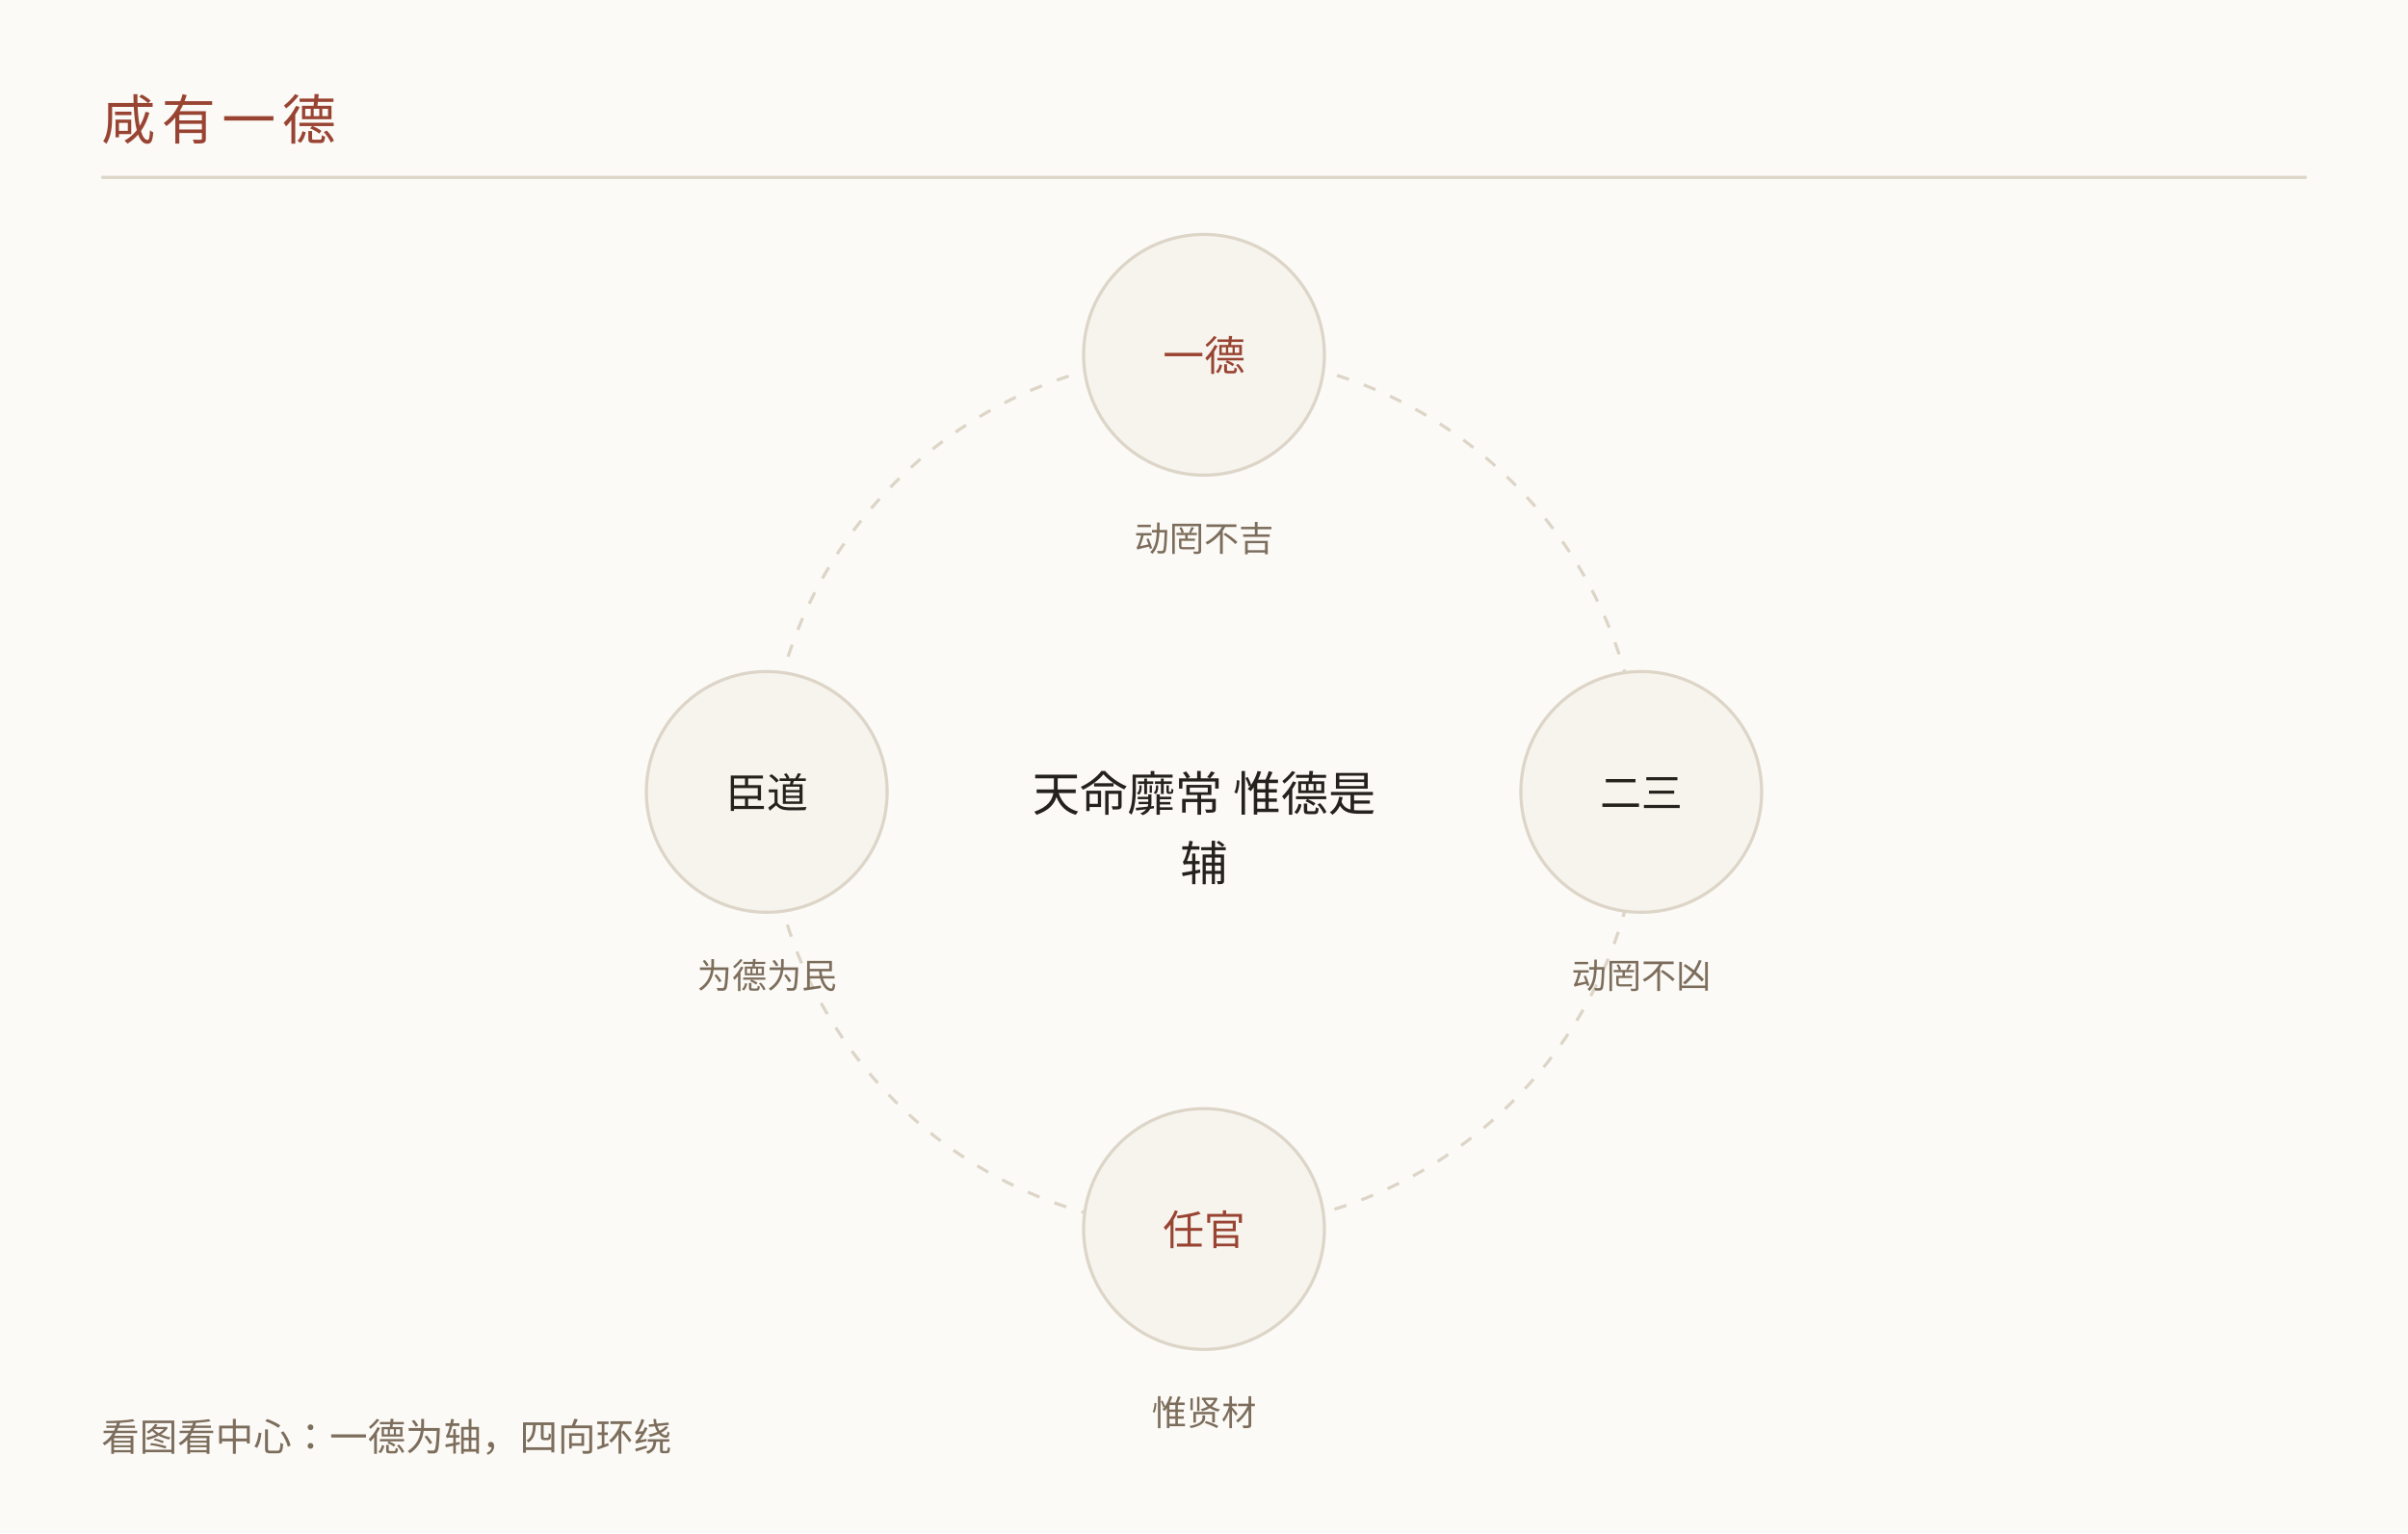
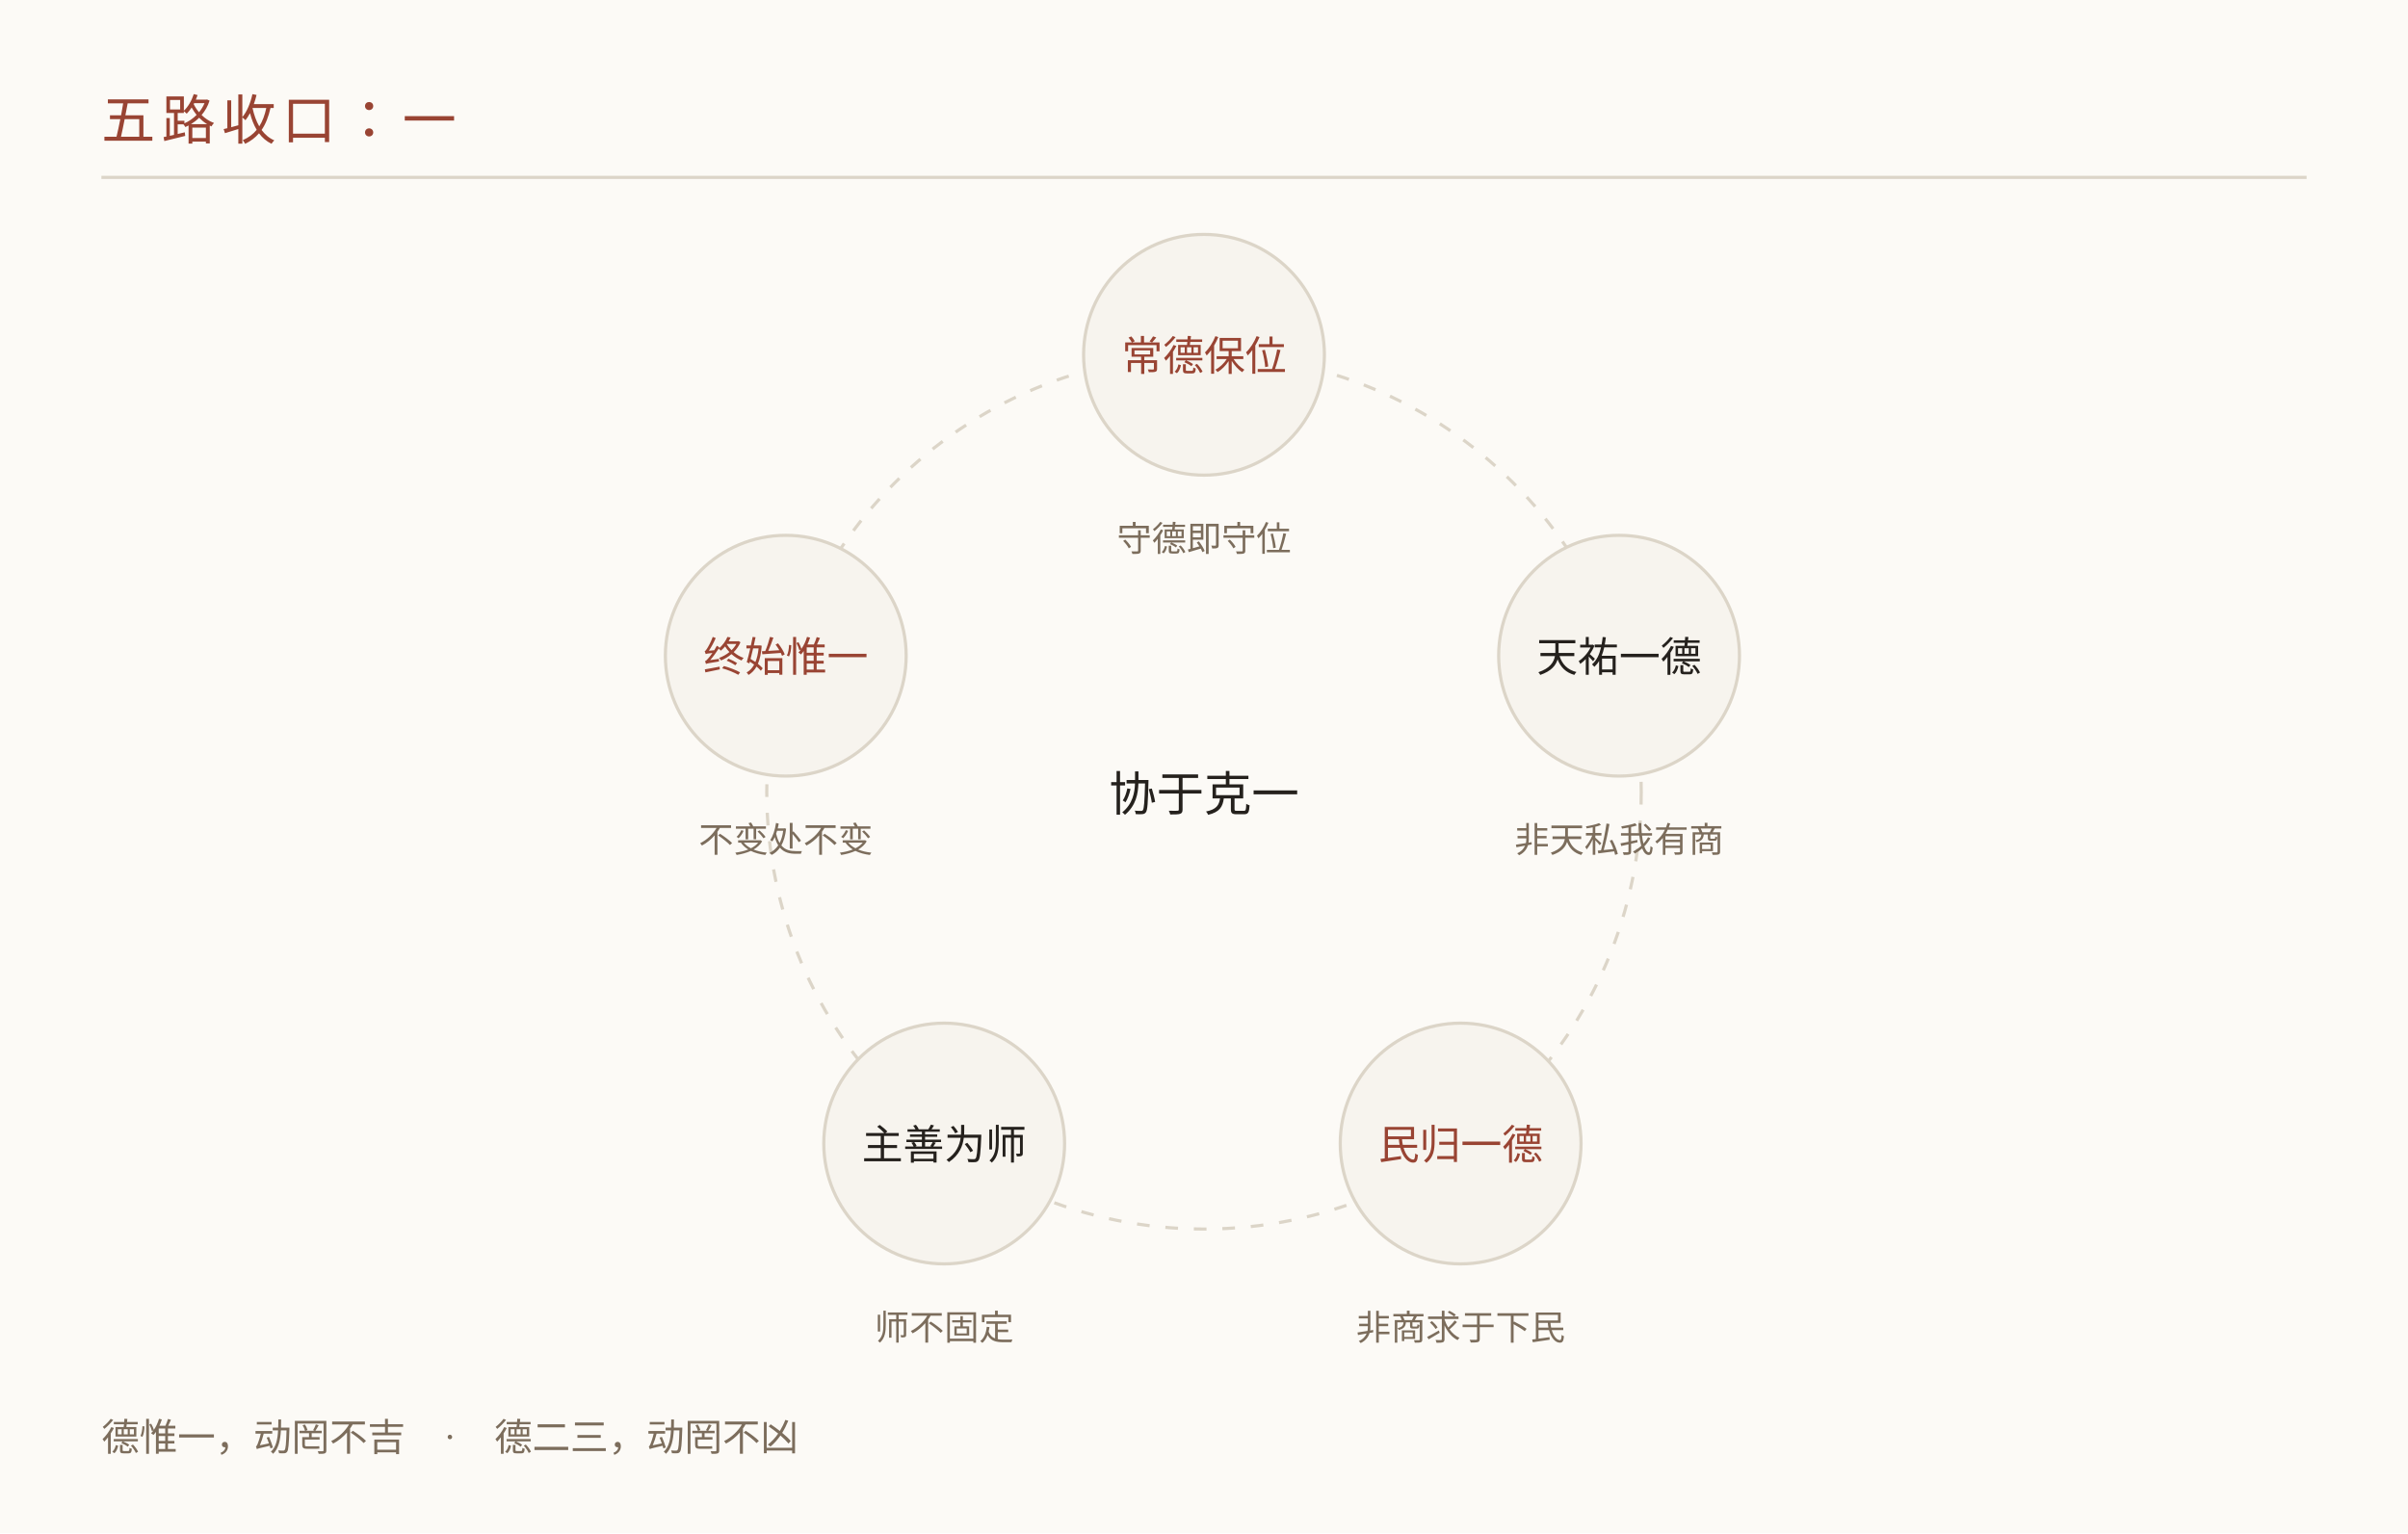
<svg xmlns="http://www.w3.org/2000/svg" viewBox="0 0 760 484" role="img">
  <rect x="0" y="0" width="760" height="484" fill="#FCFAF6" />
-   <text x="32" y="44" font-size="17" fill="#994433" font-family="'Noto Serif SC','Songti SC','Source Han Serif SC',serif" letter-spacing="2">咸有一德</text>
+   <text x="32" y="44" font-size="17" fill="#994433" font-family="'Noto Serif SC','Songti SC','Source Han Serif SC',serif" letter-spacing="2">五路收口：一</text>
  <line x1="32" y1="56" x2="728" y2="56" stroke="#DCD5C8" stroke-width="1" />
  <circle cx="380" cy="250" r="138" fill="none" stroke="#DCD5C8" stroke-width="1" stroke-dasharray="4 5" />
  <circle cx="380" cy="112" r="38" fill="#F7F4EE" stroke="#DCD5C8" />
-   <text x="380" y="117" font-size="13" fill="#994433" text-anchor="middle">一德</text>
-   <text x="380" y="174" font-size="11" fill="#7C6D5C" text-anchor="middle">动罔不吉</text>
-   <circle cx="518" cy="250" r="38" fill="#F7F4EE" stroke="#DCD5C8" />
-   <text x="518" y="255" font-size="13" fill="#25211D" text-anchor="middle">二三</text>
-   <text x="518" y="312" font-size="11" fill="#7C6D5C" text-anchor="middle">动罔不凶</text>
-   <circle cx="380" cy="388" r="38" fill="#F7F4EE" stroke="#DCD5C8" />
-   <text x="380" y="393" font-size="13" fill="#994433" text-anchor="middle">任官</text>
-   <text x="380" y="450" font-size="11" fill="#7C6D5C" text-anchor="middle">惟贤材</text>
-   <circle cx="242" cy="250" r="38" fill="#F7F4EE" stroke="#DCD5C8" />
-   <text x="242" y="255" font-size="13" fill="#25211D" text-anchor="middle">臣道</text>
-   <text x="242" y="312" font-size="11" fill="#7C6D5C" text-anchor="middle">为德为民</text>
-   <text x="380" y="256" font-size="15" fill="#25211D" text-anchor="middle">天命靡常 惟德是</text>
-   <text x="380" y="278" font-size="15" fill="#25211D" text-anchor="middle">辅</text>
-   <text x="32" y="458" font-size="12" fill="#7C6D5C" text-anchor="start">看图看中心：一德为轴，四向环绕</text>
+   <text x="380" y="117" font-size="13" fill="#994433" text-anchor="middle">常德保位</text>
+   <text x="380" y="174" font-size="11" fill="#7C6D5C" text-anchor="middle">守德即守位</text>
+   <circle cx="511" cy="207" r="38" fill="#F7F4EE" stroke="#DCD5C8" />
+   <text x="511" y="212" font-size="13" fill="#25211D" text-anchor="middle">天祐一德</text>
+   <text x="511" y="269" font-size="11" fill="#7C6D5C" text-anchor="middle">非天私我有商</text>
+   <circle cx="461" cy="361" r="38" fill="#F7F4EE" stroke="#DCD5C8" />
+   <text x="461" y="366" font-size="13" fill="#994433" text-anchor="middle">民归一德</text>
+   <text x="461" y="423" font-size="11" fill="#7C6D5C" text-anchor="middle">非商求于下民</text>
+   <circle cx="298" cy="361" r="38" fill="#F7F4EE" stroke="#DCD5C8" />
+   <text x="298" y="366" font-size="13" fill="#25211D" text-anchor="middle">主善为师</text>
+   <text x="298" y="423" font-size="11" fill="#7C6D5C" text-anchor="middle">师不固定</text>
+   <circle cx="248" cy="207" r="38" fill="#F7F4EE" stroke="#DCD5C8" />
+   <text x="248" y="212" font-size="13" fill="#994433" text-anchor="middle">终始惟一</text>
+   <text x="248" y="269" font-size="11" fill="#7C6D5C" text-anchor="middle">不变处不变</text>
+   <text x="380" y="256" font-size="15" fill="#25211D" text-anchor="middle">协于克一</text>
+   <text x="32" y="458" font-size="12" fill="#7C6D5C" text-anchor="start">德惟一，动罔不吉　·　德二三，动罔不凶</text>
</svg>
